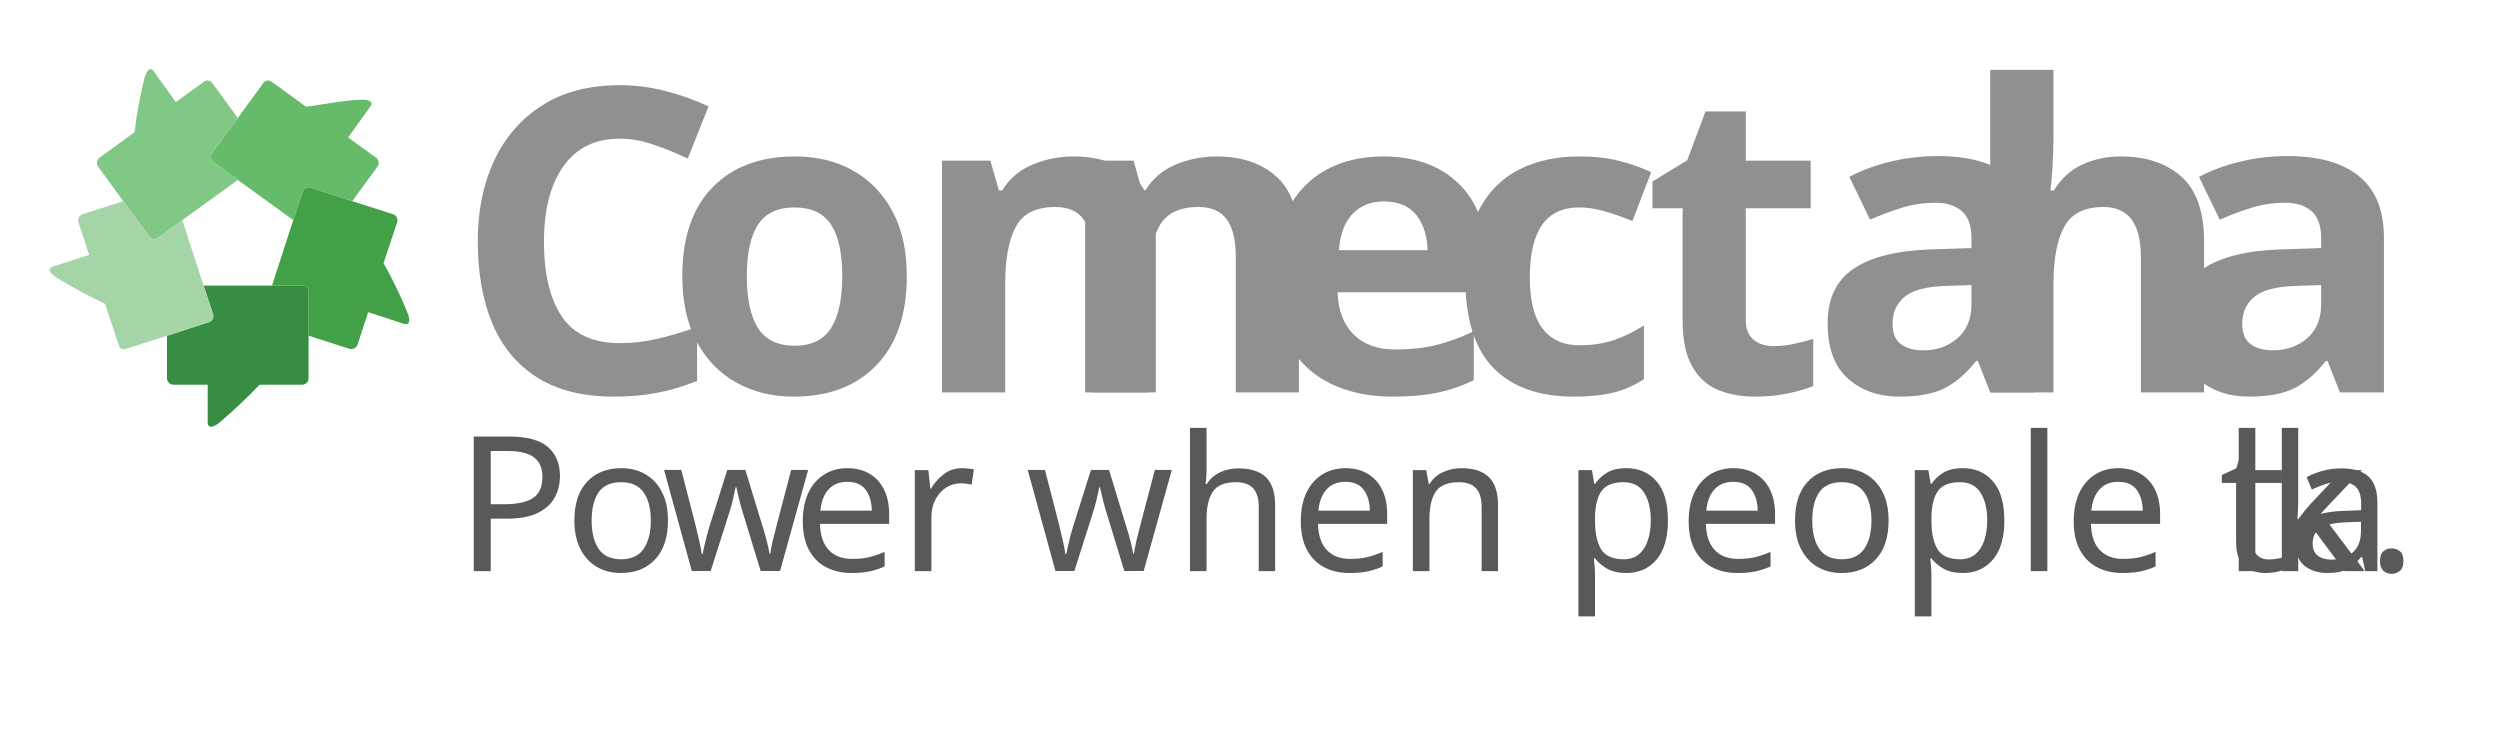
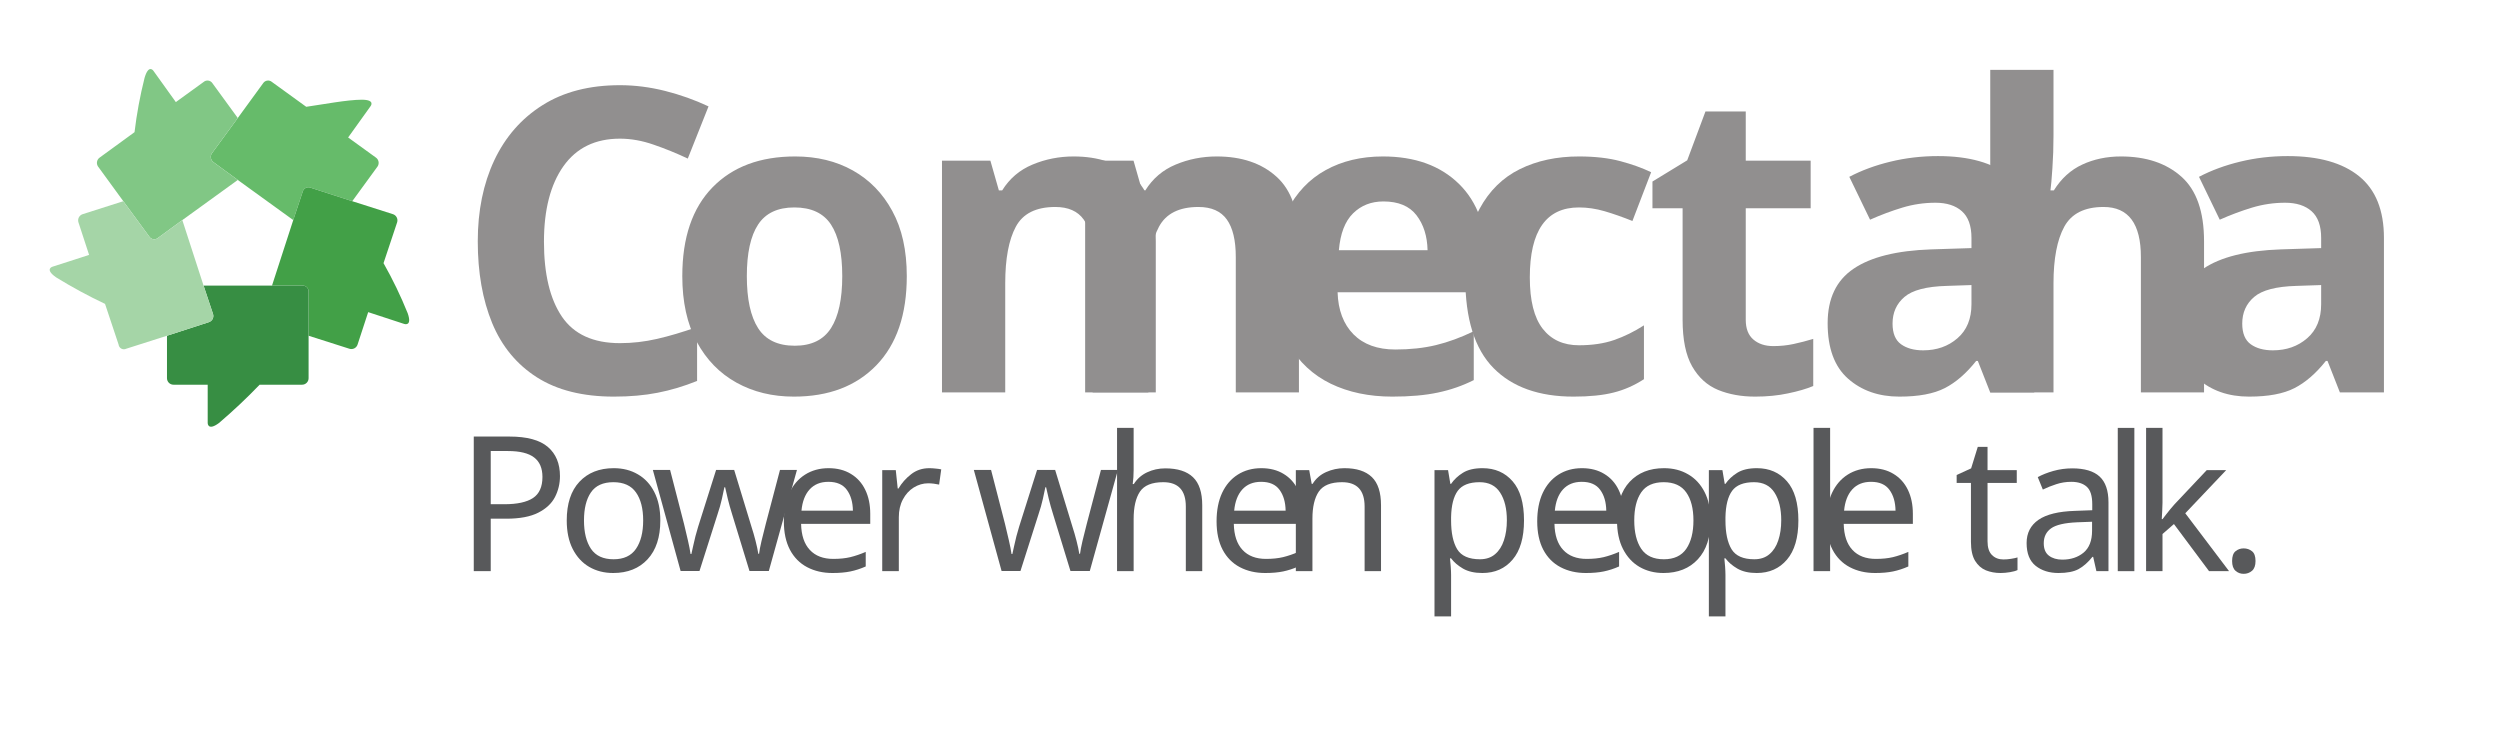
<svg xmlns="http://www.w3.org/2000/svg" viewBox="0 0 423.7 126.3">
-   <text transform="translate(76.8 66.5)" style="font-size:71.908px;fill:#231f20;font-family:BarlowSemiCondensed-Bold, Barlow Semi Condensed;font-weight:700;letter-spacing:-0.041em;opacity:0.5">C<tspan x="35.6" y="0" style="letter-spacing:-0.04em">on</tspan>
-     <tspan x="101.5" y="0" style="letter-spacing:-0.02em">n</tspan>
-     <tspan x="135.8" y="0" style="letter-spacing:-0.04em">e</tspan>
-     <tspan x="168.3" y="0" style="letter-spacing:-0.023em">c</tspan>
-     <tspan x="201.6" y="0" style="letter-spacing:-0.04em">ta</tspan>
-     <tspan x="254.9" y="0" style="letter-spacing:-0.02em">h</tspan>
-     <tspan x="289.2" y="0" style="letter-spacing:0em">a</tspan>
+   <text transform="translate(76.8 66.5)" style="font-size:71.908px;fill:#231f20;font-family:BarlowSemiCondensed-Bold, Barlow Semi Condensed;font-weight:700;letter-spacing:-0.041em;opacity:0.5">
+     C<tspan x="35.6" y="0" style="letter-spacing:-0.04em">
+     on</tspan>
+     <tspan x="101.5" y="0" style="letter-spacing:-0.02em">
+     n</tspan>
+     <tspan x="135.8" y="0" style="letter-spacing:-0.04em">
+     e</tspan>
+     <tspan x="168.3" y="0" style="letter-spacing:-0.023em">
+     c</tspan>
+     <tspan x="201.6" y="0" style="letter-spacing:-0.04em">
+     ta</tspan>
+     <tspan x="254.9" y="0" style="letter-spacing:-0.02em">
+     h</tspan>
+     <tspan x="289.2" y="0" style="letter-spacing:0em">
+     a</tspan>
  </text>
  <text transform="translate(77.2 96.8)" style="font-size:31.959px;fill:#58595b;font-family:Barlow-Light, Barlow">
-     <tspan style="letter-spacing:-0.015em">P</tspan>
-     <tspan x="18.4" y="0" style="letter-spacing:-0.018em">o</tspan>
-     <tspan x="35" y="0" style="letter-spacing:-0.013em">w</tspan>
-     <tspan x="57.1" y="0">er when people ta</tspan>
-     <tspan x="299.5" y="0" style="letter-spacing:0.001em">l</tspan>
-     <tspan x="306.8" y="0">k.</tspan>
+     <tspan style="letter-spacing:-0.055em">
+     P</tspan>
+     <tspan x="17.1" y="0" style="letter-spacing:-0.038em">
+     o</tspan>
+     <tspan x="33.1" y="0" style="letter-spacing:-0.053em">
+     w</tspan>
+     <tspan x="53.9" y="0" style="letter-spacing:-0.04em">
+     e</tspan>
+     <tspan x="69.6" y="0">
+     r </tspan>
+     <tspan x="87.5" y="0" style="letter-spacing:-0.02em">
+     w</tspan>
+     <tspan x="109.4" y="0" style="letter-spacing:-0.06em">
+     he</tspan>
+     <tspan x="139.7" y="0" style="letter-spacing:0em">
+     n </tspan>
+     <tspan x="163.2" y="0" style="letter-spacing:-0.04em">
+     pe</tspan>
+     <tspan x="195.1" y="0" style="letter-spacing:-0.08em">
+     o</tspan>
+     <tspan x="209.7" y="0" style="letter-spacing:-0.06em">
+     pl</tspan>
+     <tspan x="230.6" y="0">
+     e </tspan>
+     <tspan x="253.9" y="0" style="letter-spacing:-0.02em">
+     t</tspan>
+     <tspan x="264.8" y="0" style="letter-spacing:-0.06em">
+     a</tspan>
+     <tspan x="279" y="0" style="letter-spacing:-0.079em">
+     l</tspan>
+     <tspan x="283.8" y="0" style="letter-spacing:-0.02em">
+     k</tspan>
+     <tspan x="298.8" y="0">
+     .</tspan>
  </text>
  <polygon points="30.9 37.3 34.5 48.4 46.1 48.4 49.7 37.3 40.3 30.5 30.9 37.3" style="fill:none" />
  <path d="M63.7,26.7,59,23.3,62.8,18s.9-1.1-1.5-1.1-6.6.8-9.4,1.2l-5.8-4.2a1,1,0,0,0-1.5.2L40.3,20l-4.4,6a1.1,1.1,0,0,0,.3,1.5l4.1,3,9.4,6.8,1.6-4.8a1,1,0,0,1,1.3-.7l7.1,2.3L64,28.2A1.1,1.1,0,0,0,63.7,26.7Z" style="fill:#66bb6a" />
  <path d="M69.1,53.1A70.9,70.9,0,0,0,65,44.6l2.3-6.9a1.1,1.1,0,0,0-.7-1.4l-6.9-2.2-7.1-2.3a1,1,0,0,0-1.3.7l-1.6,4.8L46.1,48.4h5.1a1,1,0,0,1,1.1,1v7.5l6.9,2.2a1.1,1.1,0,0,0,1.4-.7l1.8-5.5,6.1,2S69.9,55.4,69.1,53.1Z" style="fill:#42a047" />
  <path d="M51.2,48.4H34.5l1.6,4.8a1.1,1.1,0,0,1-.7,1.4l-7.1,2.3v7.2a1.1,1.1,0,0,0,1.1,1.1h5.8v6.5s0,1.4,1.9,0A94,94,0,0,0,44,65.2h7.2a1.1,1.1,0,0,0,1.1-1.1V49.4A1,1,0,0,0,51.2,48.4Z" style="fill:#378e43" />
  <path d="M36.2,27.5a1.1,1.1,0,0,1-.3-1.5l4.4-6L36,14.1a1,1,0,0,0-1.5-.2l-4.7,3.4L26,12s-.8-1.2-1.5,1.2a73.1,73.1,0,0,0-1.7,9.2l-5.9,4.3a1.1,1.1,0,0,0-.3,1.5l4.3,5.9,4.4,6a1,1,0,0,0,1.5.2l4.1-3,9.4-6.8Z" style="fill:#81c785" />
  <path d="M36.1,53.2l-1.6-4.8L30.9,37.3l-4.1,3a1,1,0,0,1-1.5-.2l-4.4-6L14,36.3a1.1,1.1,0,0,0-.7,1.4l1.8,5.5-6.2,2s-1.4.4.6,1.8a84.7,84.7,0,0,0,8.3,4.5l2.3,6.9a.9.9,0,0,0,1.3.7l6.9-2.2,7.1-2.3A1.1,1.1,0,0,0,36.1,53.2Z" style="fill:#a5d5a7" />
</svg>
